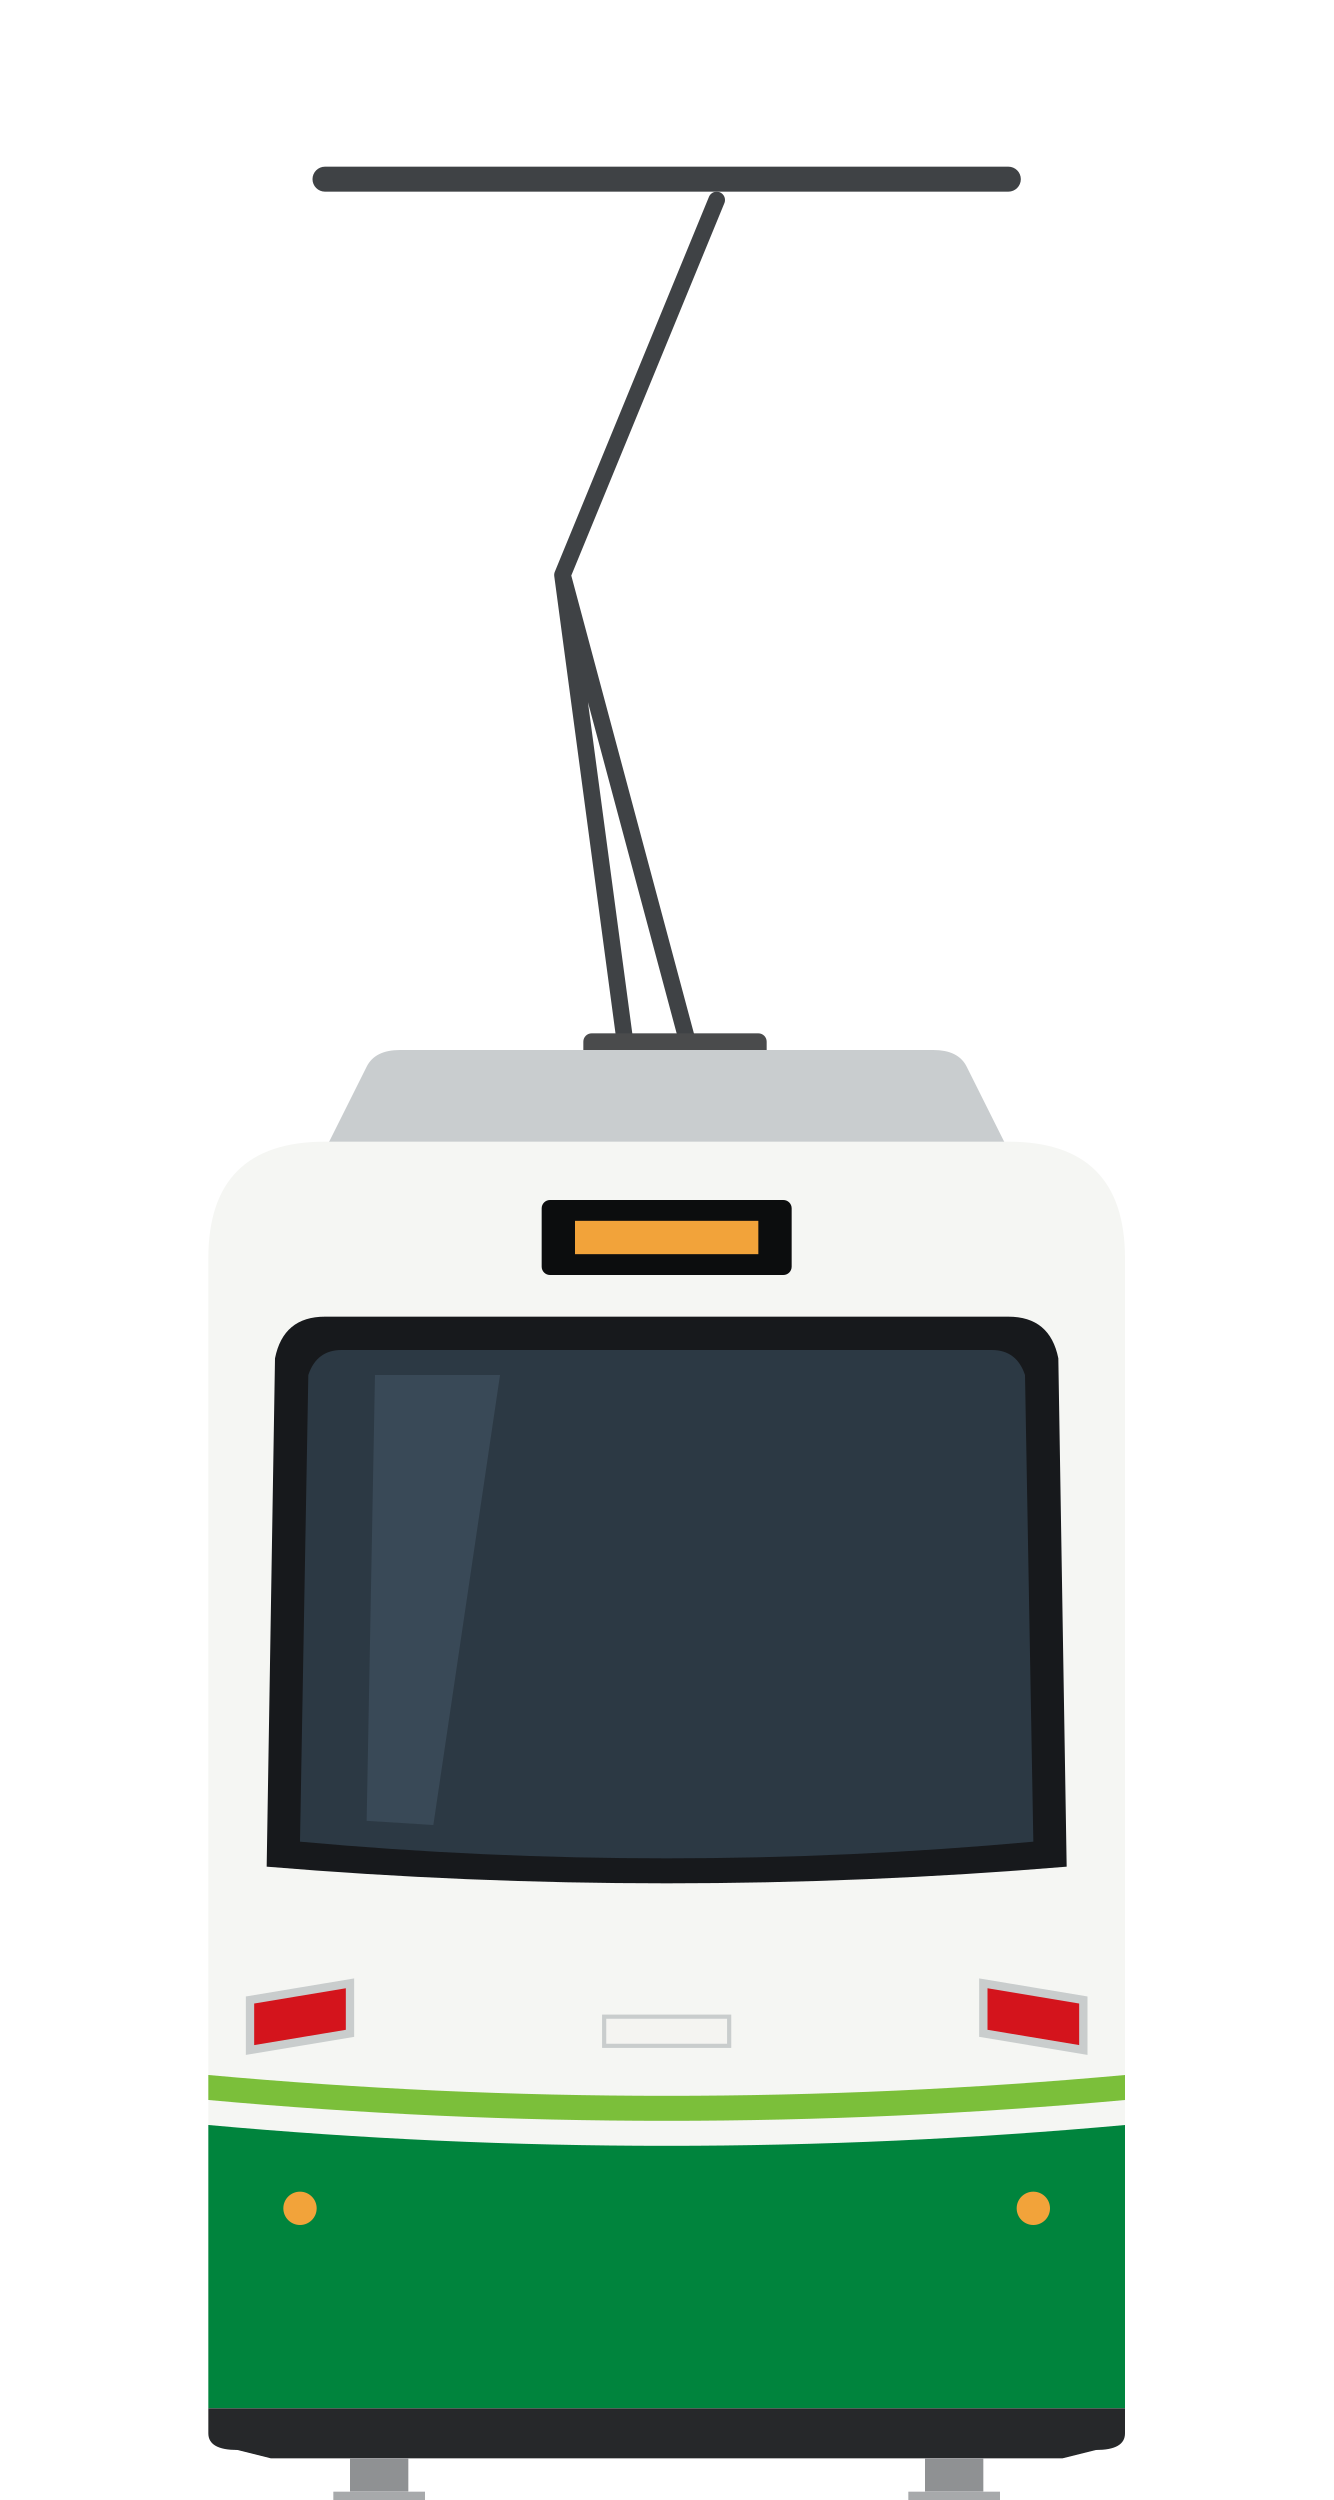
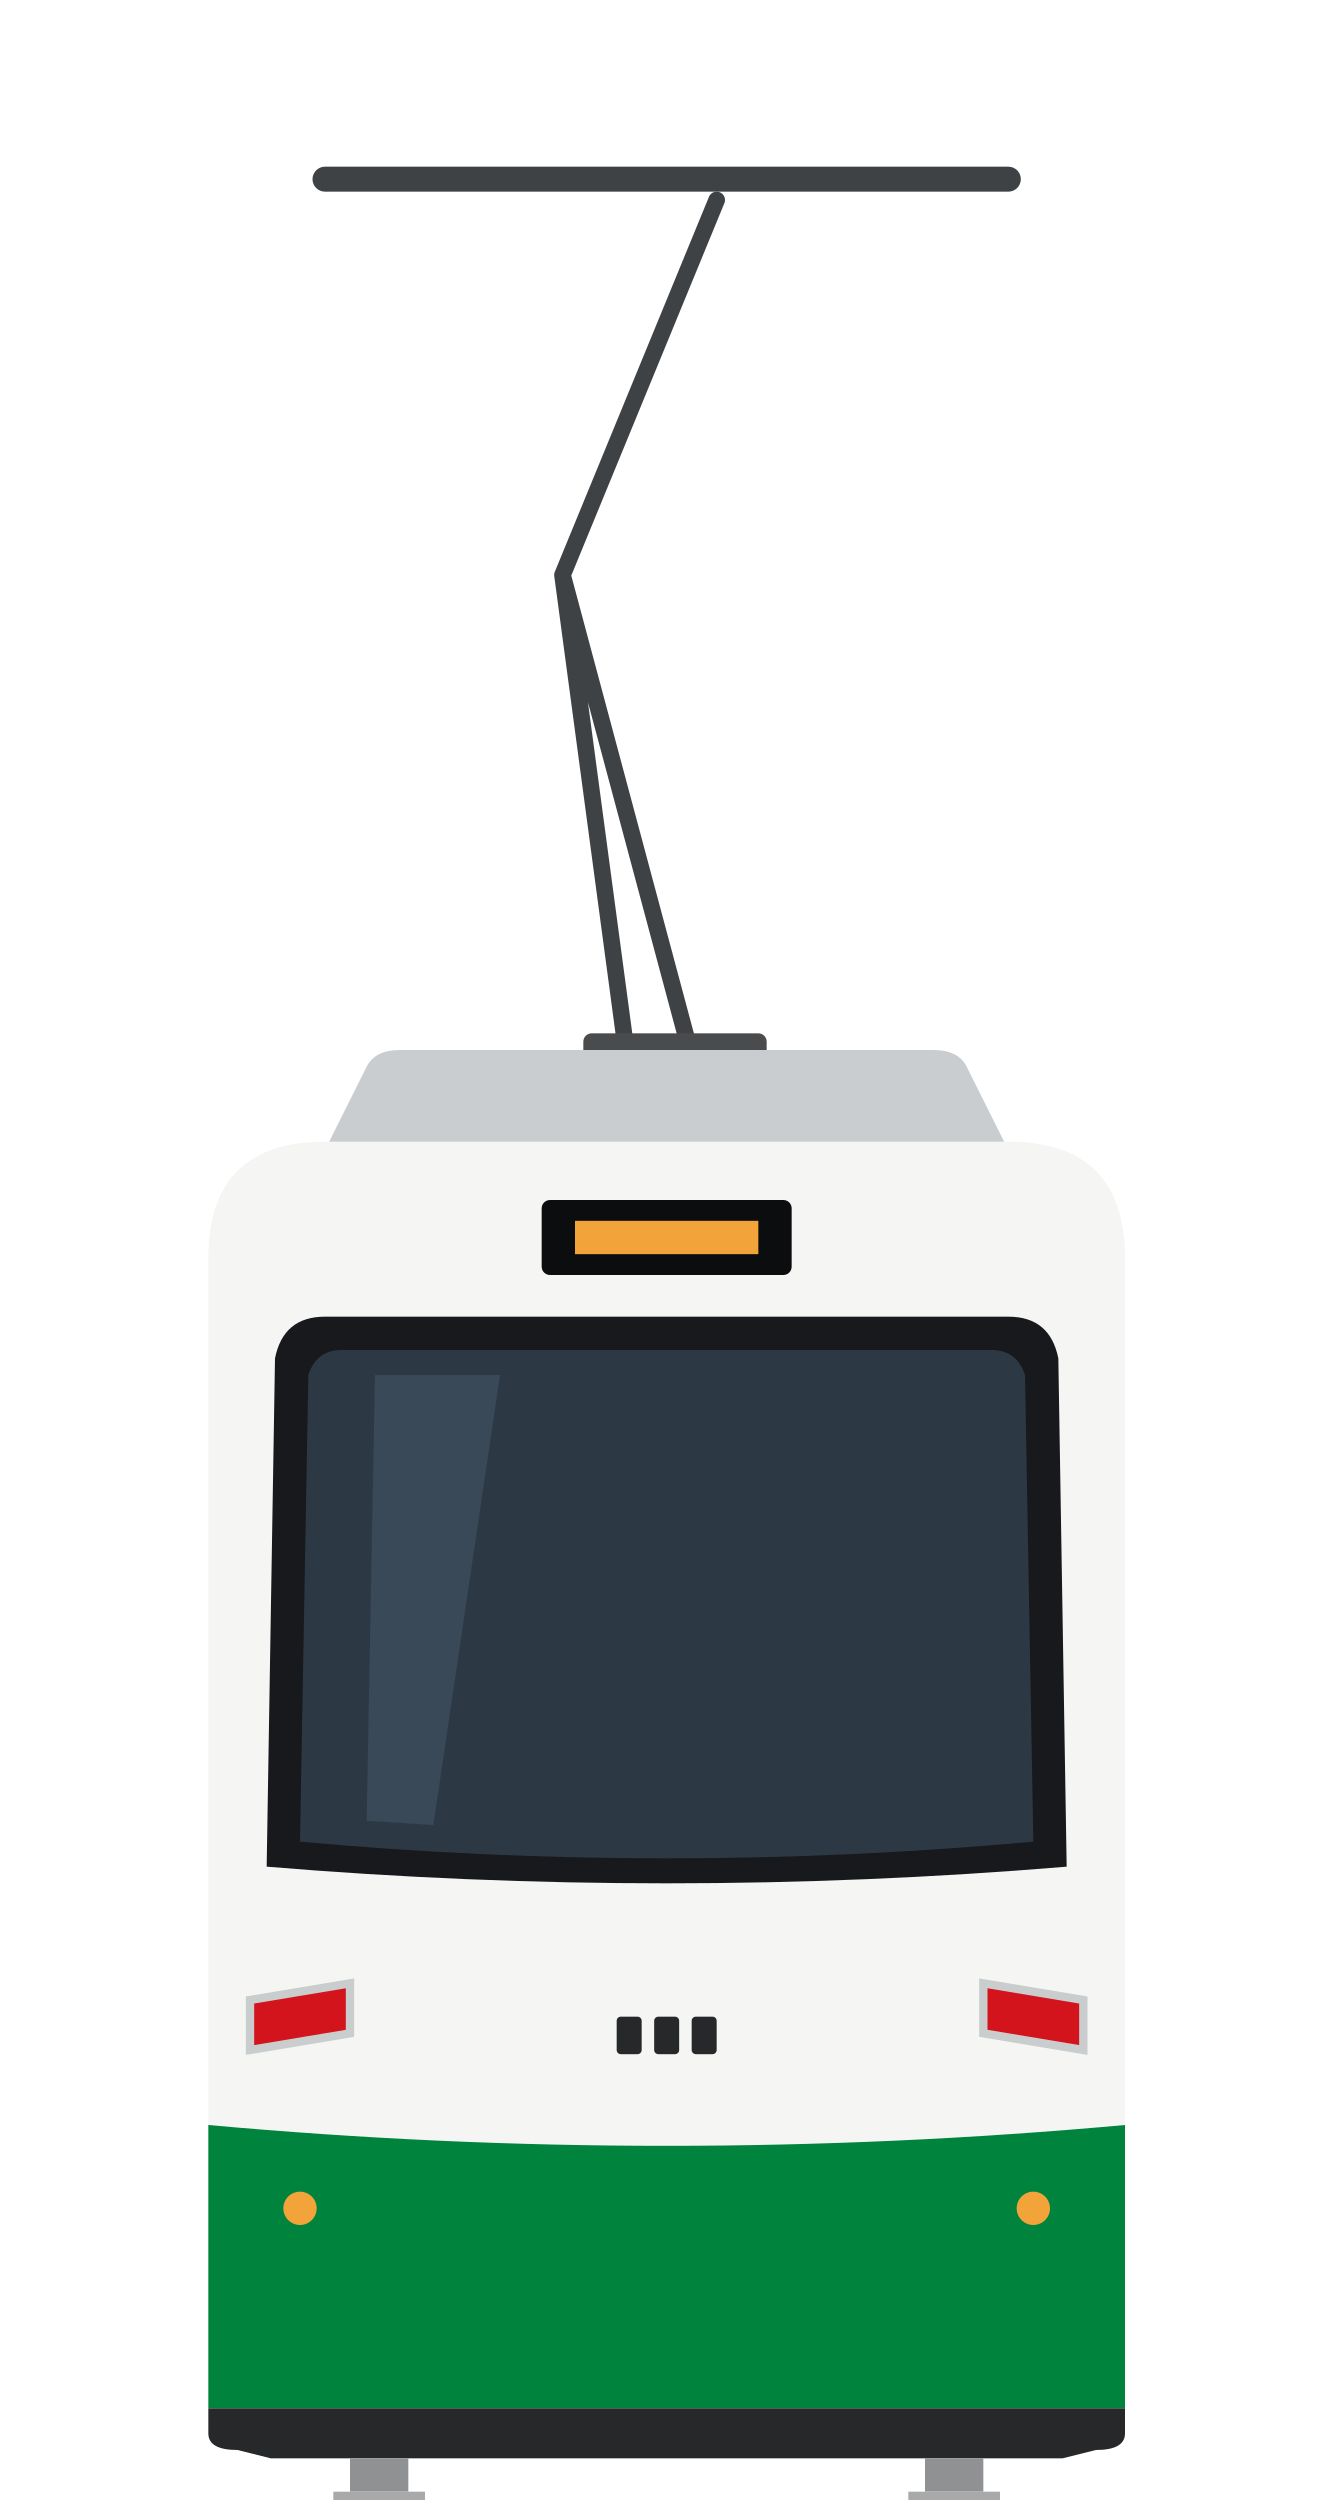
<svg xmlns="http://www.w3.org/2000/svg" viewBox="0 0 320 600">
  <g transform="translate(0,180)">
    <path d="M165 70 L135 -42 L172 -132 M150 70 L135 -42" stroke="#3f4245" stroke-width="4" fill="none" stroke-linecap="round" stroke-linejoin="round" />
    <rect x="75" y="-140" width="170" height="6" rx="3" fill="#3f4245" />
    <rect x="140" y="68" width="44" height="8" rx="2" fill="#4a4b4c" />
    <path d="M78 96 L88 76 Q90 72 96 72 H224 Q230 72 232 76 L242 96 Z" fill="#c9cdcf" />
    <path d="M50 398 V122 Q50 94 78 94 H242 Q270 94 270 122 V398 Z" fill="#f5f6f3" />
    <path d="M50 330 Q160 340 270 330 V398 H50 Z" fill="#00843d" />
-     <path d="M50 318 Q160 328 270 318 V324 Q160 334 50 324 Z" fill="#7bbf3a" />
    <rect x="130" y="108" width="60" height="18" rx="2" fill="#0c0d0e" />
    <rect x="138" y="113" width="44" height="8" fill="#f2a33a" />
    <path d="M66 146 Q68 136 78 136 H242 Q252 136 254 146 L256 268 Q160 276 64 268 Z" fill="#17191c" />
    <path d="M74 150 Q76 144 82 144 H238 Q244 144 246 150 L248 262 Q160 270 72 262 Z" fill="#2c3944" />
    <path d="M90 150 L120 150 L104 258 L88 257 Z" fill="#46596a" opacity=".5" />
    <path d="M60 312 L60 300 L84 296 L84 308 Z" fill="#d4141c" stroke="#c9cdcd" stroke-width="2" />
    <path d="M260 312 L260 300 L236 296 L236 308 Z" fill="#d4141c" stroke="#c9cdcd" stroke-width="2" />
    <circle cx="72" cy="350" r="4" fill="#f2a33a" />
    <circle cx="248" cy="350" r="4" fill="#f2a33a" />
-     <rect x="145" y="304" width="30" height="7" fill="#f4f4f1" stroke="#c9cdcd" stroke-width="1" />
+     <g fill="#26282a">
+       <rect x="148" y="304" width="6" height="9" rx="1" />
+       <rect x="157" y="304" width="6" height="9" rx="1" />
+       <rect x="166" y="304" width="6" height="9" rx="1" />
+     </g>
    <path d="M50 398 H270 V404 Q270 408 263 408 L255 410 H65 L57 408 Q50 408 50 404 Z" fill="#26282a" />
    <rect x="84" y="410" width="14" height="8" fill="#8f9193" />
    <rect x="222" y="410" width="14" height="8" fill="#8f9193" />
    <rect x="80" y="418" width="22" height="2" fill="#a7a9ab" />
    <rect x="218" y="418" width="22" height="2" fill="#a7a9ab" />
  </g>
</svg>
